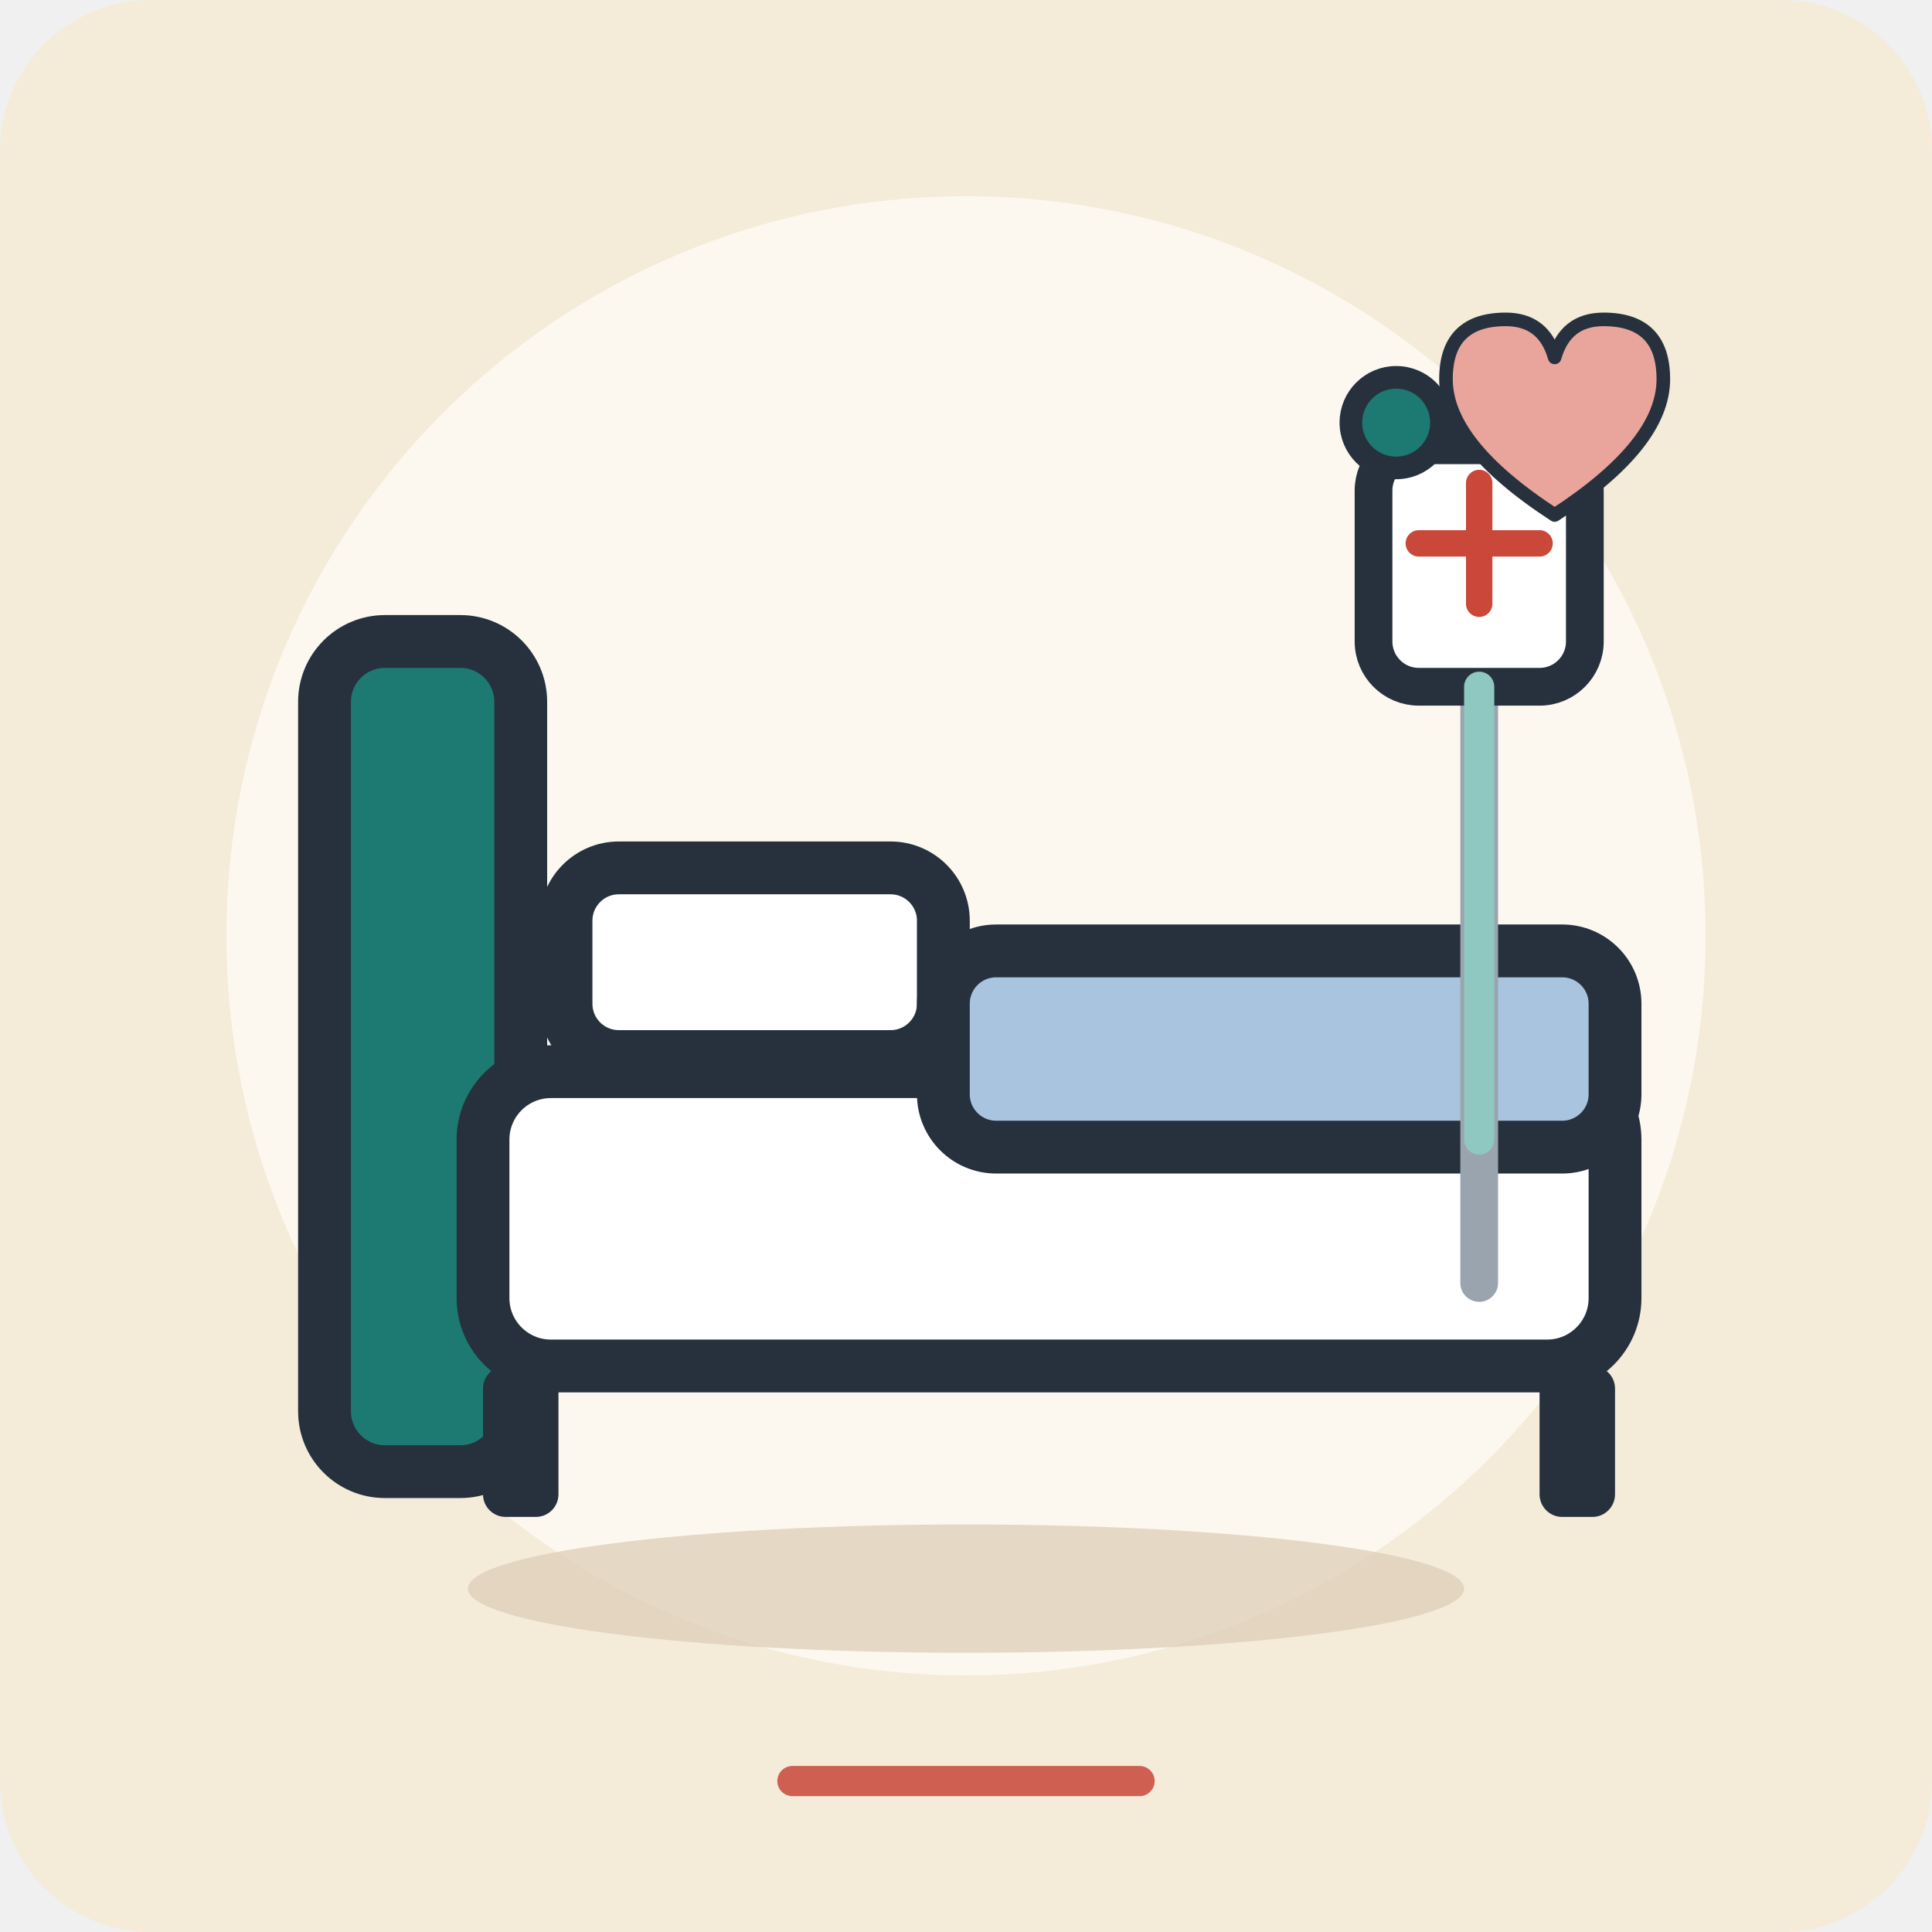
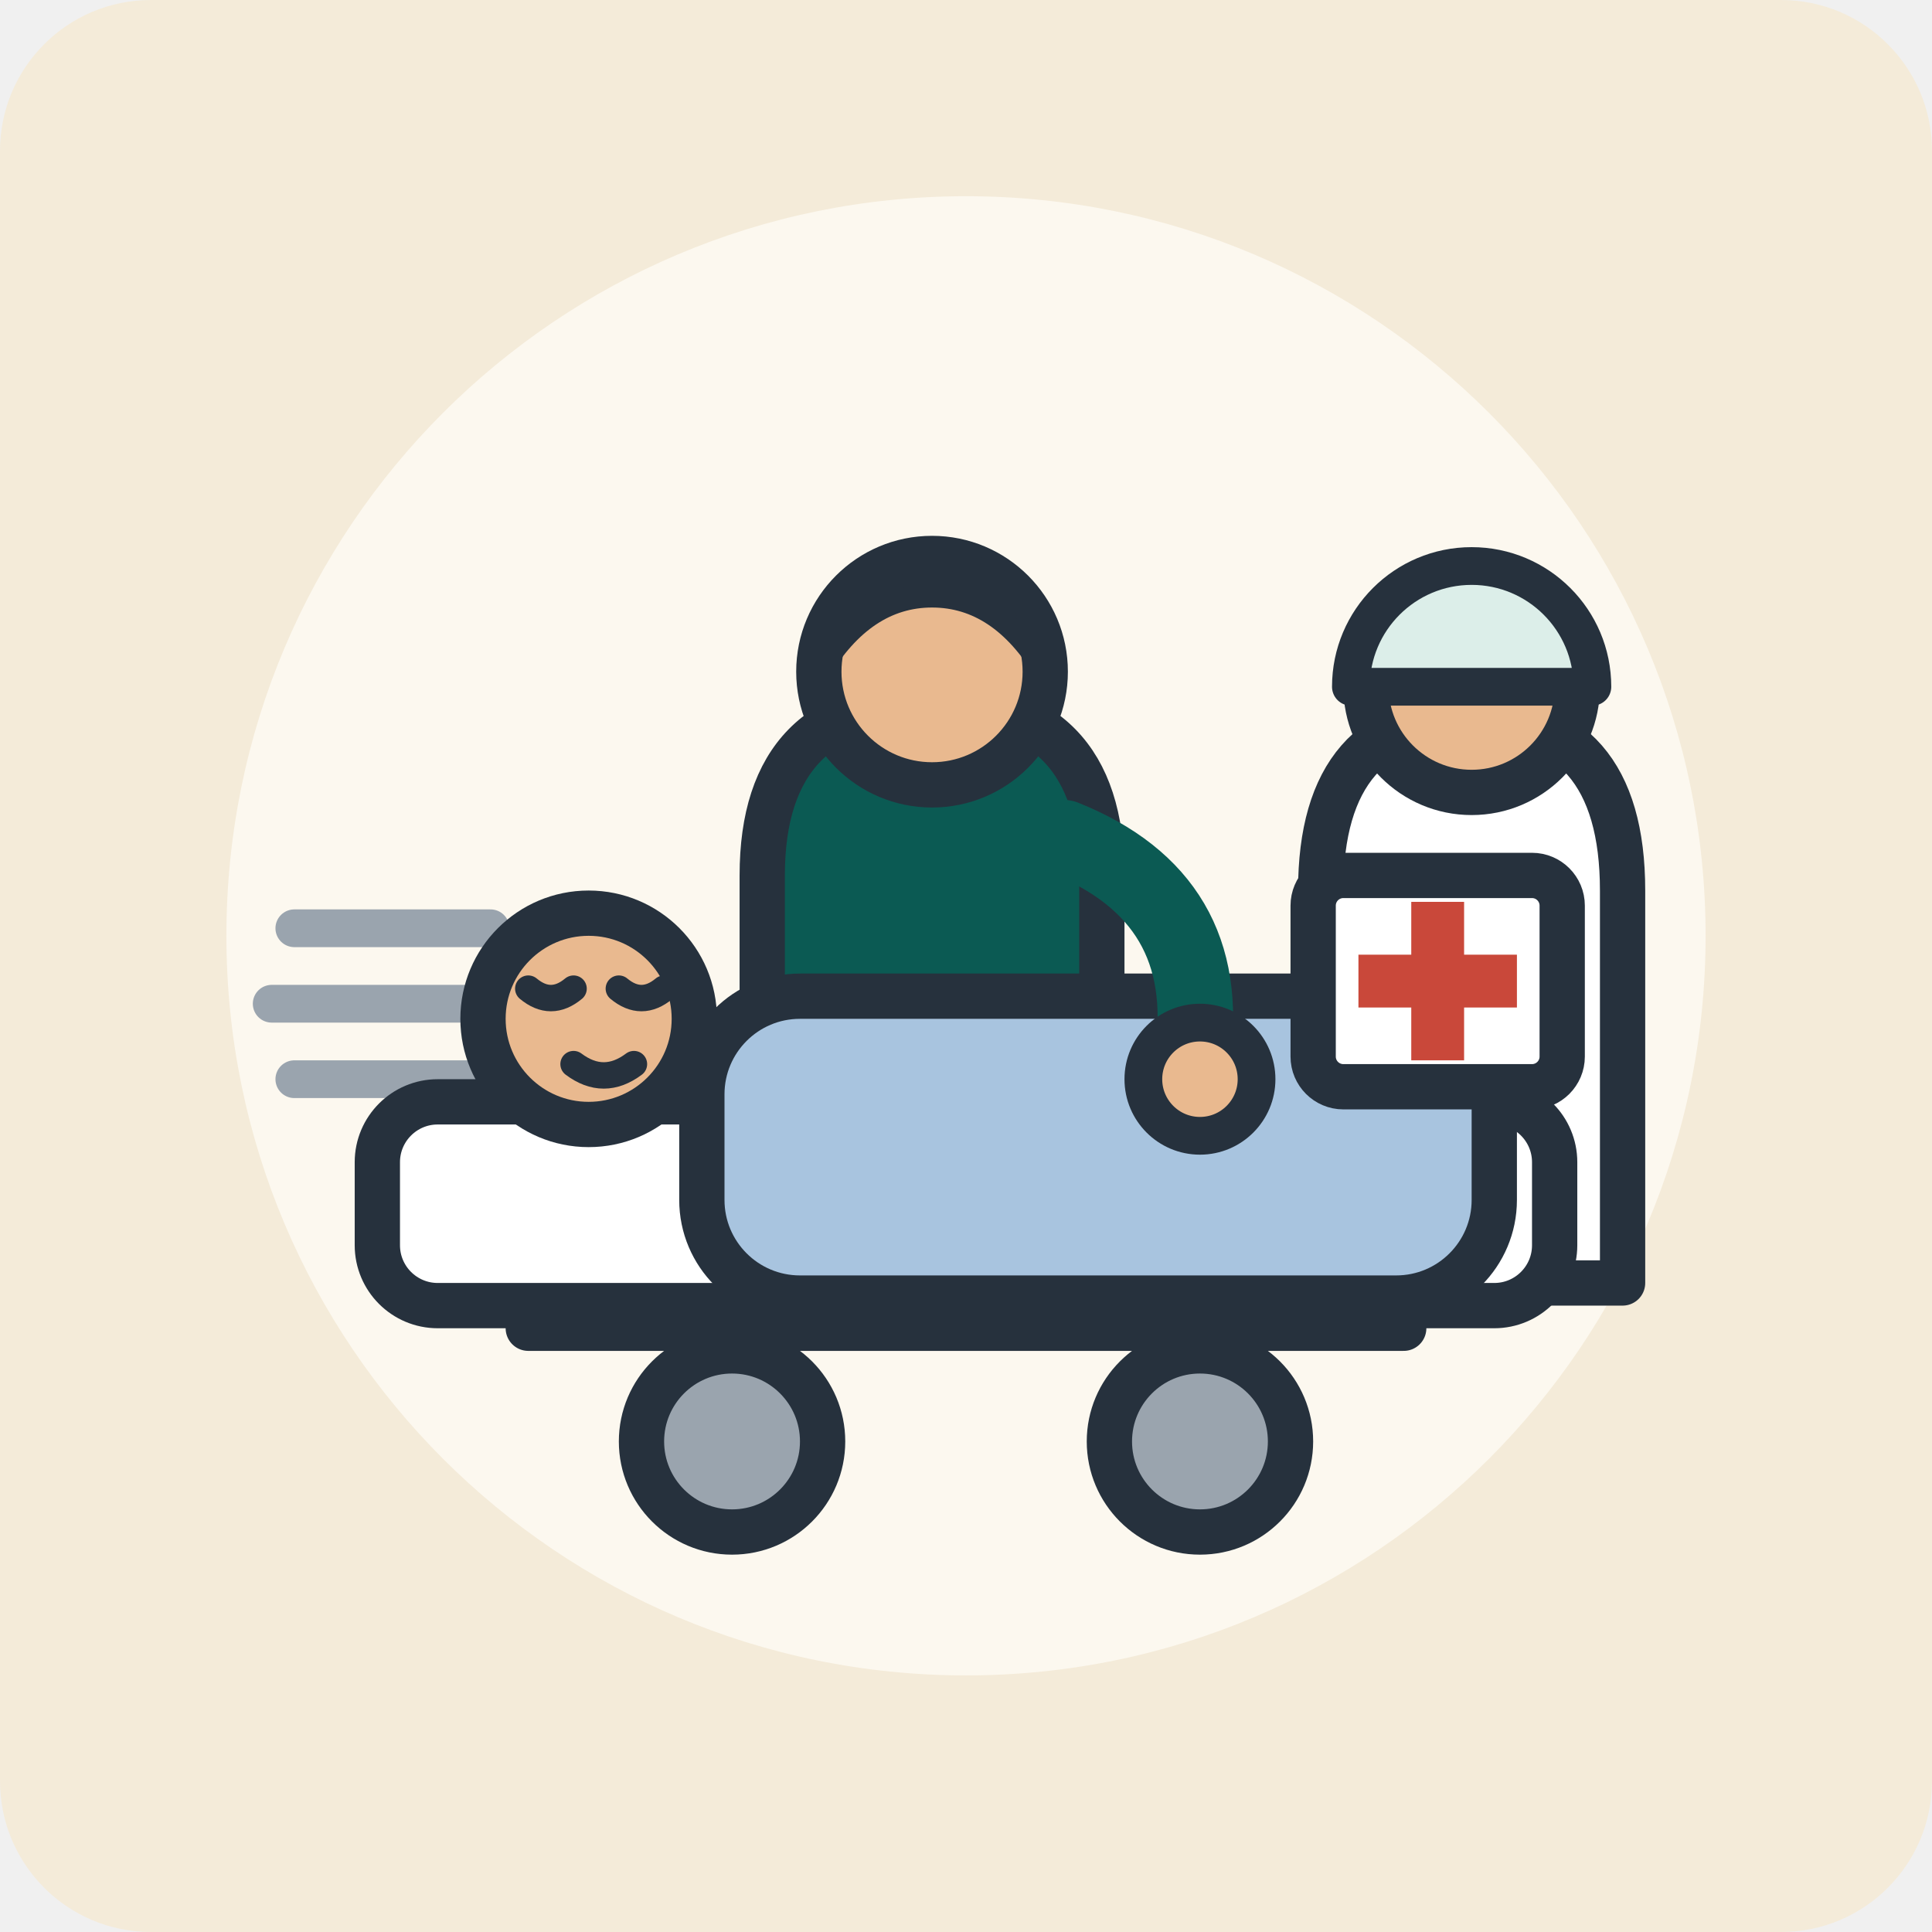
- <svg xmlns="http://www.w3.org/2000/svg" viewBox="0 0 512 512" role="img" aria-label="一张病床旁边有一颗心">
+ <svg xmlns="http://www.w3.org/2000/svg" viewBox="0 0 512 512" role="img" aria-label="一位病人躺在担架车上盖着被子，两位医护人员守在床边，旁边有一个急救箱">
  <rect width="512" height="512" rx="40" fill="#F4EBD9" />
  <circle cx="256" cy="248" r="196" fill="#FCF8EF" />
-   <ellipse cx="256" cy="421" rx="132" ry="17" fill="#DDCEB7" stroke="none" stroke-width="0" opacity="0.75" />
-   <rect x="86" y="170" width="52" height="220" rx="16" fill="#1D7A72" stroke="#26313D" stroke-width="14" />
-   <rect x="128" y="284" width="300" height="78" rx="18" fill="#FFFFFF" stroke="#26313D" stroke-width="14" />
-   <rect x="150" y="230" width="100" height="50" rx="14" fill="#FFFFFF" stroke="#26313D" stroke-width="14" />
-   <rect x="250" y="252" width="178" height="52" rx="14" fill="#A8C4DF" stroke="#26313D" stroke-width="14" />
-   <rect x="128" y="362" width="20" height="40" rx="6" fill="#26313D" stroke="#26313D" stroke-width="0" />
-   <rect x="408" y="362" width="20" height="40" rx="6" fill="#26313D" stroke="#26313D" stroke-width="0" />
-   <line x1="392" y1="160" x2="392" y2="340" stroke="#9AA4AE" stroke-width="10" stroke-linecap="round" />
-   <rect x="364" y="118" width="56" height="64" rx="12" fill="#FFFFFF" stroke="#26313D" stroke-width="10" />
-   <path d="M 392 182 v 120" fill="none" stroke="#8FC7C1" stroke-width="8" stroke-linecap="round" stroke-linejoin="round" />
-   <path d="M 376 144 h 32 M 392 128 v 32" fill="none" stroke="#C9483A" stroke-width="7" stroke-linecap="round" stroke-linejoin="round" />
-   <circle cx="370" cy="112" r="12" fill="#1D7A72" stroke="#26313D" stroke-width="6" />
-   <g transform="translate(412 112) scale(0.72) translate(-50 -50)">
-     <path d="M 50 84 q -40 -26 -40 -50 q 0 -22 22 -22 q 14 0 18 14 q 4 -14 18 -14 q 22 0 22 22 q 0 24 -40 50 Z" fill="#E9A59C" stroke="#26313D" stroke-width="5" stroke-linecap="round" stroke-linejoin="round" />
-   </g>
-   <rect x="206" y="468" width="100" height="8" rx="4" fill="#C9483A" stroke="none" stroke-width="0" opacity="0.85" />
+   <path d="M 78 246 H 130 M 72 266 H 124 M 78 286 H 130" fill="none" stroke="#9AA4AE" stroke-width="10" stroke-linecap="round" />
+   <path d="M 202 340 v -108 q 0 -46 45 -46 q 45 0 45 46 v 108 Z" fill="#0B5A53" stroke="#26313D" stroke-width="12" stroke-linejoin="round" />
+   <circle cx="247" cy="178" r="30" fill="#E9B98F" stroke="#26313D" stroke-width="12" />
+   <path d="M 217 178 a 30 30 0 0 1 60 0 q -12 -20 -30 -20 q -18 0 -30 20 Z" fill="#26313D" stroke="#26313D" stroke-width="6" stroke-linejoin="round" />
+   <path d="M 350 340 v -104 q 0 -46 40 -46 q 40 0 40 46 v 104 Z" fill="#FFFFFF" stroke="#26313D" stroke-width="12" stroke-linejoin="round" />
+   <circle cx="390" cy="182" r="28" fill="#E9B98F" stroke="#26313D" stroke-width="12" />
+   <path d="M 358 182 a 32 32 0 0 1 64 0 Z" fill="#DCEEE9" stroke="#26313D" stroke-width="10" stroke-linejoin="round" />
+   <rect x="100" y="292" width="312" height="54" rx="16" fill="#FFFFFF" stroke="#26313D" stroke-width="12" />
+   <path d="M 140 352 H 372 M 170 382 a 24 24 0 1 0 48 0 a 24 24 0 1 0 -48 0 M 294 382 a 24 24 0 1 0 48 0 a 24 24 0 1 0 -48 0" fill="#9AA4AE" stroke="#26313D" stroke-width="12" stroke-linecap="round" />
+   <circle cx="156" cy="270" r="28" fill="#E9B98F" stroke="#26313D" stroke-width="12" />
+   <path d="M 140 262 q 6 5 12 0 M 164 262 q 6 5 12 0 M 152 282 q 8 6 16 0" fill="none" stroke="#26313D" stroke-width="7" stroke-linecap="round" />
+   <rect x="186" y="264" width="210" height="80" rx="26" fill="#A8C4DF" stroke="#26313D" stroke-width="12" />
+   <path d="M 282 222 Q 322 238 316 280" fill="none" stroke="#0B5A53" stroke-width="20" stroke-linecap="round" />
+   <circle cx="318" cy="286" r="15" fill="#E9B98F" stroke="#26313D" stroke-width="10" />
+   <rect x="348" y="232" width="66" height="56" rx="8" fill="#FFFFFF" stroke="#26313D" stroke-width="12" />
+   <path d="M 374 239 h 14 v 14 h 14 v 14 h -14 v 14 h -14 v -14 h -14 v -14 h 14 Z" fill="#C9483A" />
</svg>
